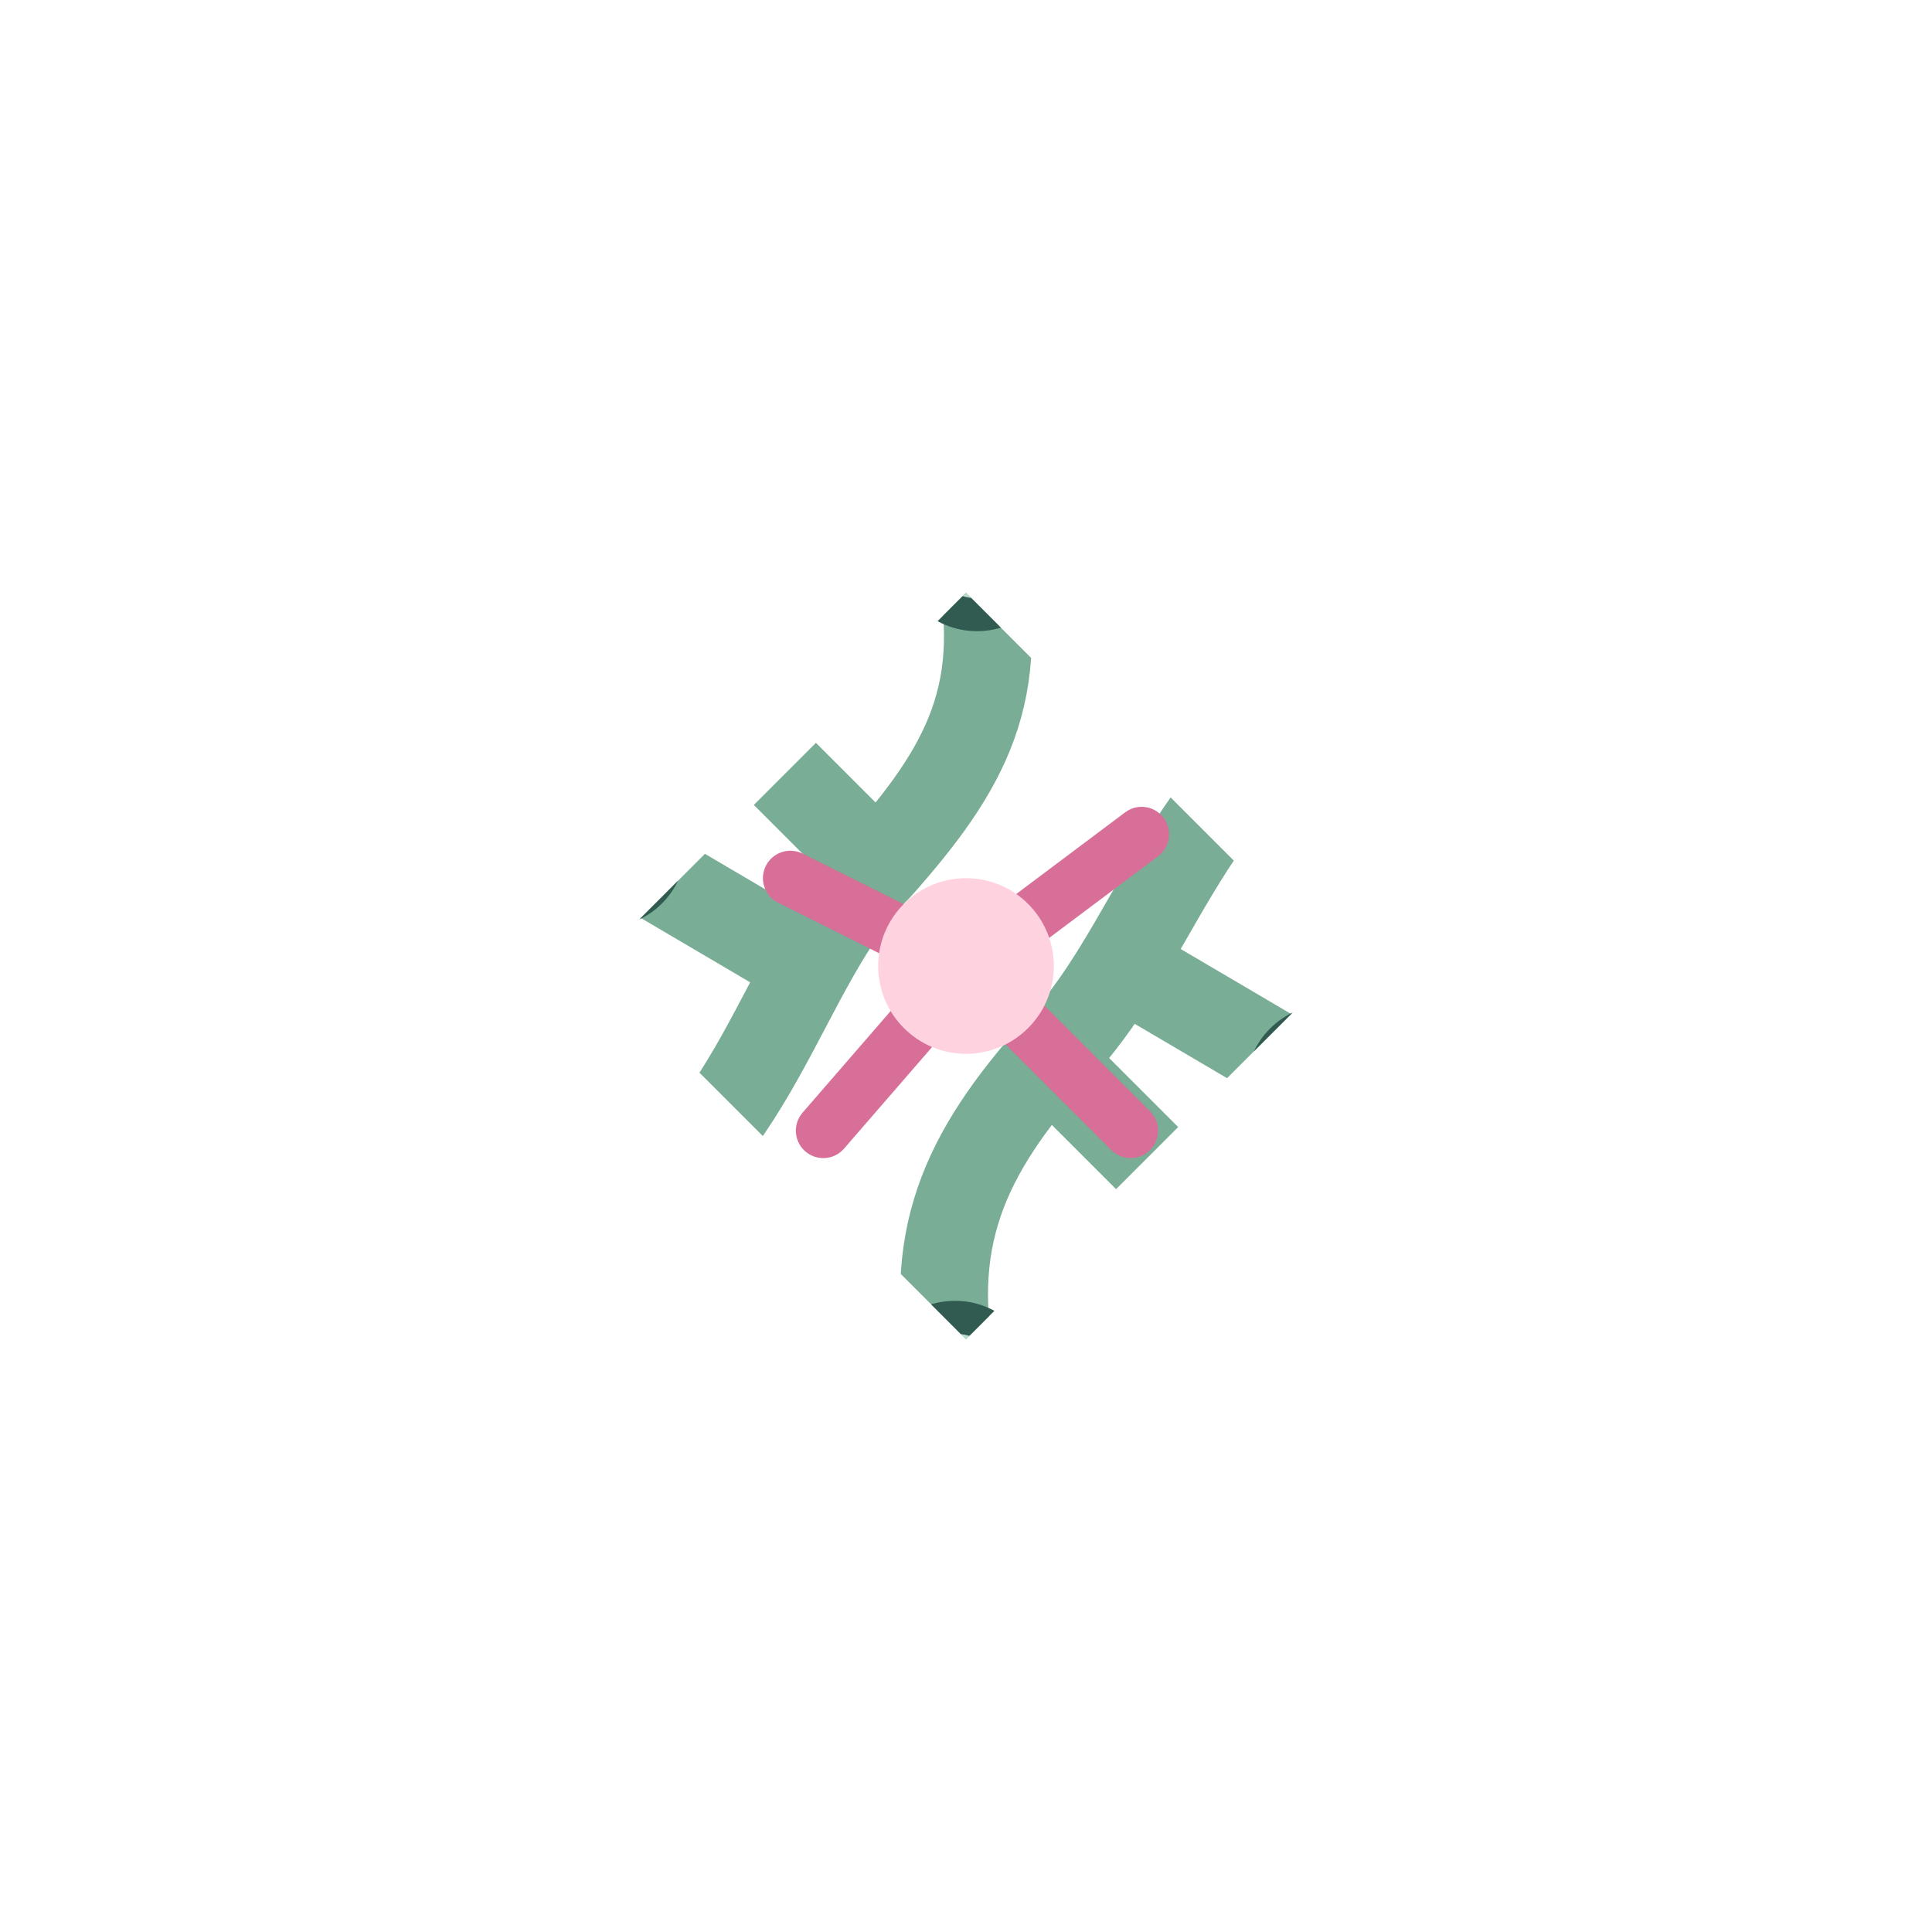
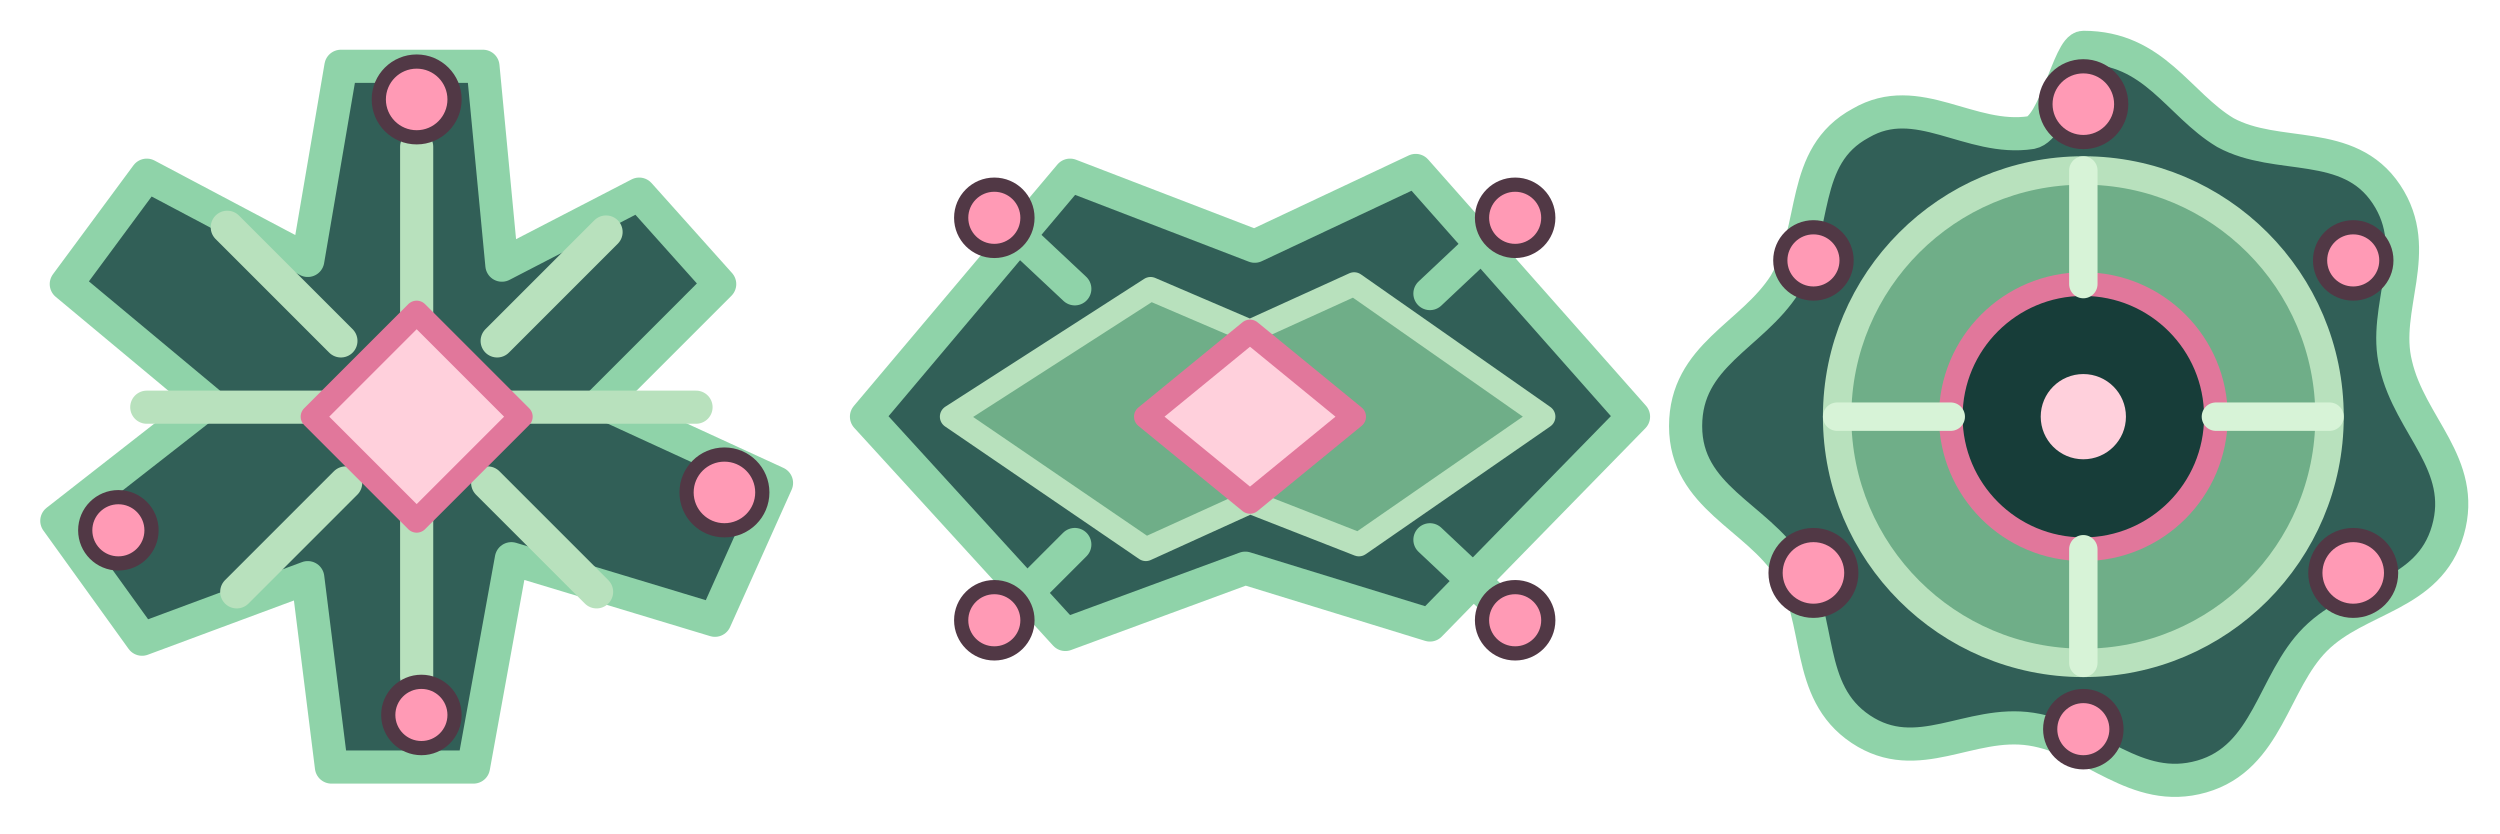
- <svg xmlns="http://www.w3.org/2000/svg" viewBox="0 0 176 176" width="176" height="176" role="img" aria-labelledby="title desc">
-   <g clip-path="url(#guardian-interior-safe)">
-     <g fill="none" stroke-linecap="round" stroke-linejoin="round">
-       <path d="M54 112c15-7 17-24 26-33 8-9 12-16 9-29M72 87L55 77m25 2-16-16M122 64c-14 7-17 23-26 32-8 9-12 17-9 30M104 89l17 10M96 97l16 16" stroke="#79ad96" stroke-width="8" />
-       <path d="M62 119c16 8 36 8 52-1M62 57c16-8 36-8 52 1" stroke="#a3ccb7" stroke-width="5" stroke-dasharray="13 8" />
-       <path d="M72 80l16 8-13 15M104 76L88 88l15 15" stroke="#d86f99" stroke-width="5" />
+ <svg xmlns="http://www.w3.org/2000/svg" viewBox="0 0 528 176" width="528" height="176" role="img" aria-labelledby="title desc">
+   <g stroke-linejoin="round" stroke-linecap="round">
+     <g transform="translate(0 0)">
+       <path d="M72 14h30l4 42 29-15 17 19-25 25 37 17-13 29-43-13-8 44H70l-5-40-35 13-18-25 32-25-30-25 17-23 34 18z" fill="#315f57" stroke="#8fd3a9" stroke-width="7" />
+       <path d="M88 31v37M88 108v35M31 86h37M108 86h39M48 48l24 24M128 49l-23 23M50 125l23-23M126 125l-23-23" stroke="#b8e1bd" stroke-width="7" />
+       <g fill="#ff9ab5" stroke="#513845" stroke-width="3">
+         <circle cx="88" cy="21" r="8" />
+         <circle cx="153" cy="104" r="8" />
+         <circle cx="25" cy="112" r="7" />
+         <circle cx="89" cy="151" r="7" />
+       </g>
+       <path d="M88 66l22 22-22 22-22-22z" fill="#ffd0dc" stroke="#e1779b" stroke-width="5" />
    </g>
-     <g fill="#b8dcc9" stroke="#315b50" stroke-width="3">
-       <circle cx="55" cy="77" r="6" />
-       <circle cx="64" cy="63" r="5" />
-       <circle cx="89" cy="50" r="6" />
-       <circle cx="121" cy="99" r="6" />
-       <circle cx="112" cy="113" r="5" />
-       <circle cx="87" cy="126" r="6" />
+     <g transform="translate(176 0)">
+       <path d="M7 88l43-51 39 15 34-16 46 52-43 44-39-12-38 14z" fill="#315f57" stroke="#8fd3a9" stroke-width="7" />
+       <path d="M25 88l42-27 21 9 22-10 40 28-39 27-23-9-22 10z" fill="#6fae88" stroke="#b8e1bd" stroke-width="5" />
+       <path d="M88 70l22 18-22 18-22-18z" fill="#ffd0dc" stroke="#e1779b" stroke-width="5" />
+       <path d="M51 61L35 46m91 16 17-16M51 115l-16 16m91-17 17 16" stroke="#8fd3a9" stroke-width="7" />
+       <g fill="#ff9ab5" stroke="#513845" stroke-width="3">
+         <circle cx="34" cy="46" r="7" />
+         <circle cx="144" cy="46" r="7" />
+         <circle cx="34" cy="131" r="7" />
+         <circle cx="144" cy="131" r="7" />
+       </g>
    </g>
-     <circle cx="88" cy="88" r="8" fill="#ffd2df" />
+     <g transform="translate(352 0)">
+       <path d="M88 10c15 0 20 12 30 18 11 6 26 1 34 13 8 12-1 24 2 36 3 13 15 21 11 35-4 14-19 14-28 23-9 9-10 25-24 29-14 4-23-8-36-10-13-2-24 8-36 0-12-8-8-23-15-34-7-11-22-15-22-30s14-19 21-30c7-12 3-27 16-34 12-7 23 4 36 2 5-1 8-18 11-18z" fill="#315f57" stroke="#8fd3a9" stroke-width="7" />
+       <circle cx="88" cy="88" r="52" fill="#6fae88" stroke="#b8e1bd" stroke-width="6" />
+       <circle cx="88" cy="88" r="28" fill="#173d39" stroke="#e1779b" stroke-width="5" />
+       <g fill="#ff9ab5" stroke="#513845" stroke-width="3">
+         <circle cx="88" cy="22" r="8" />
+         <circle cx="145" cy="55" r="7" />
+         <circle cx="145" cy="121" r="8" />
+         <circle cx="88" cy="154" r="7" />
+         <circle cx="31" cy="121" r="8" />
+         <circle cx="31" cy="55" r="7" />
+       </g>
+       <path d="M88 36v24M140 88h-24M88 140v-24M36 88h24" stroke="#d7f3d7" stroke-width="6" />
+       <circle cx="88" cy="88" r="9" fill="#ffd0dc" />
+     </g>
  </g>
-   <defs>
-     <clipPath id="guardian-interior-safe">
-       <path d="M88 54l34 34-34 34-34-34z" />
-     </clipPath>
-   </defs>
</svg>
